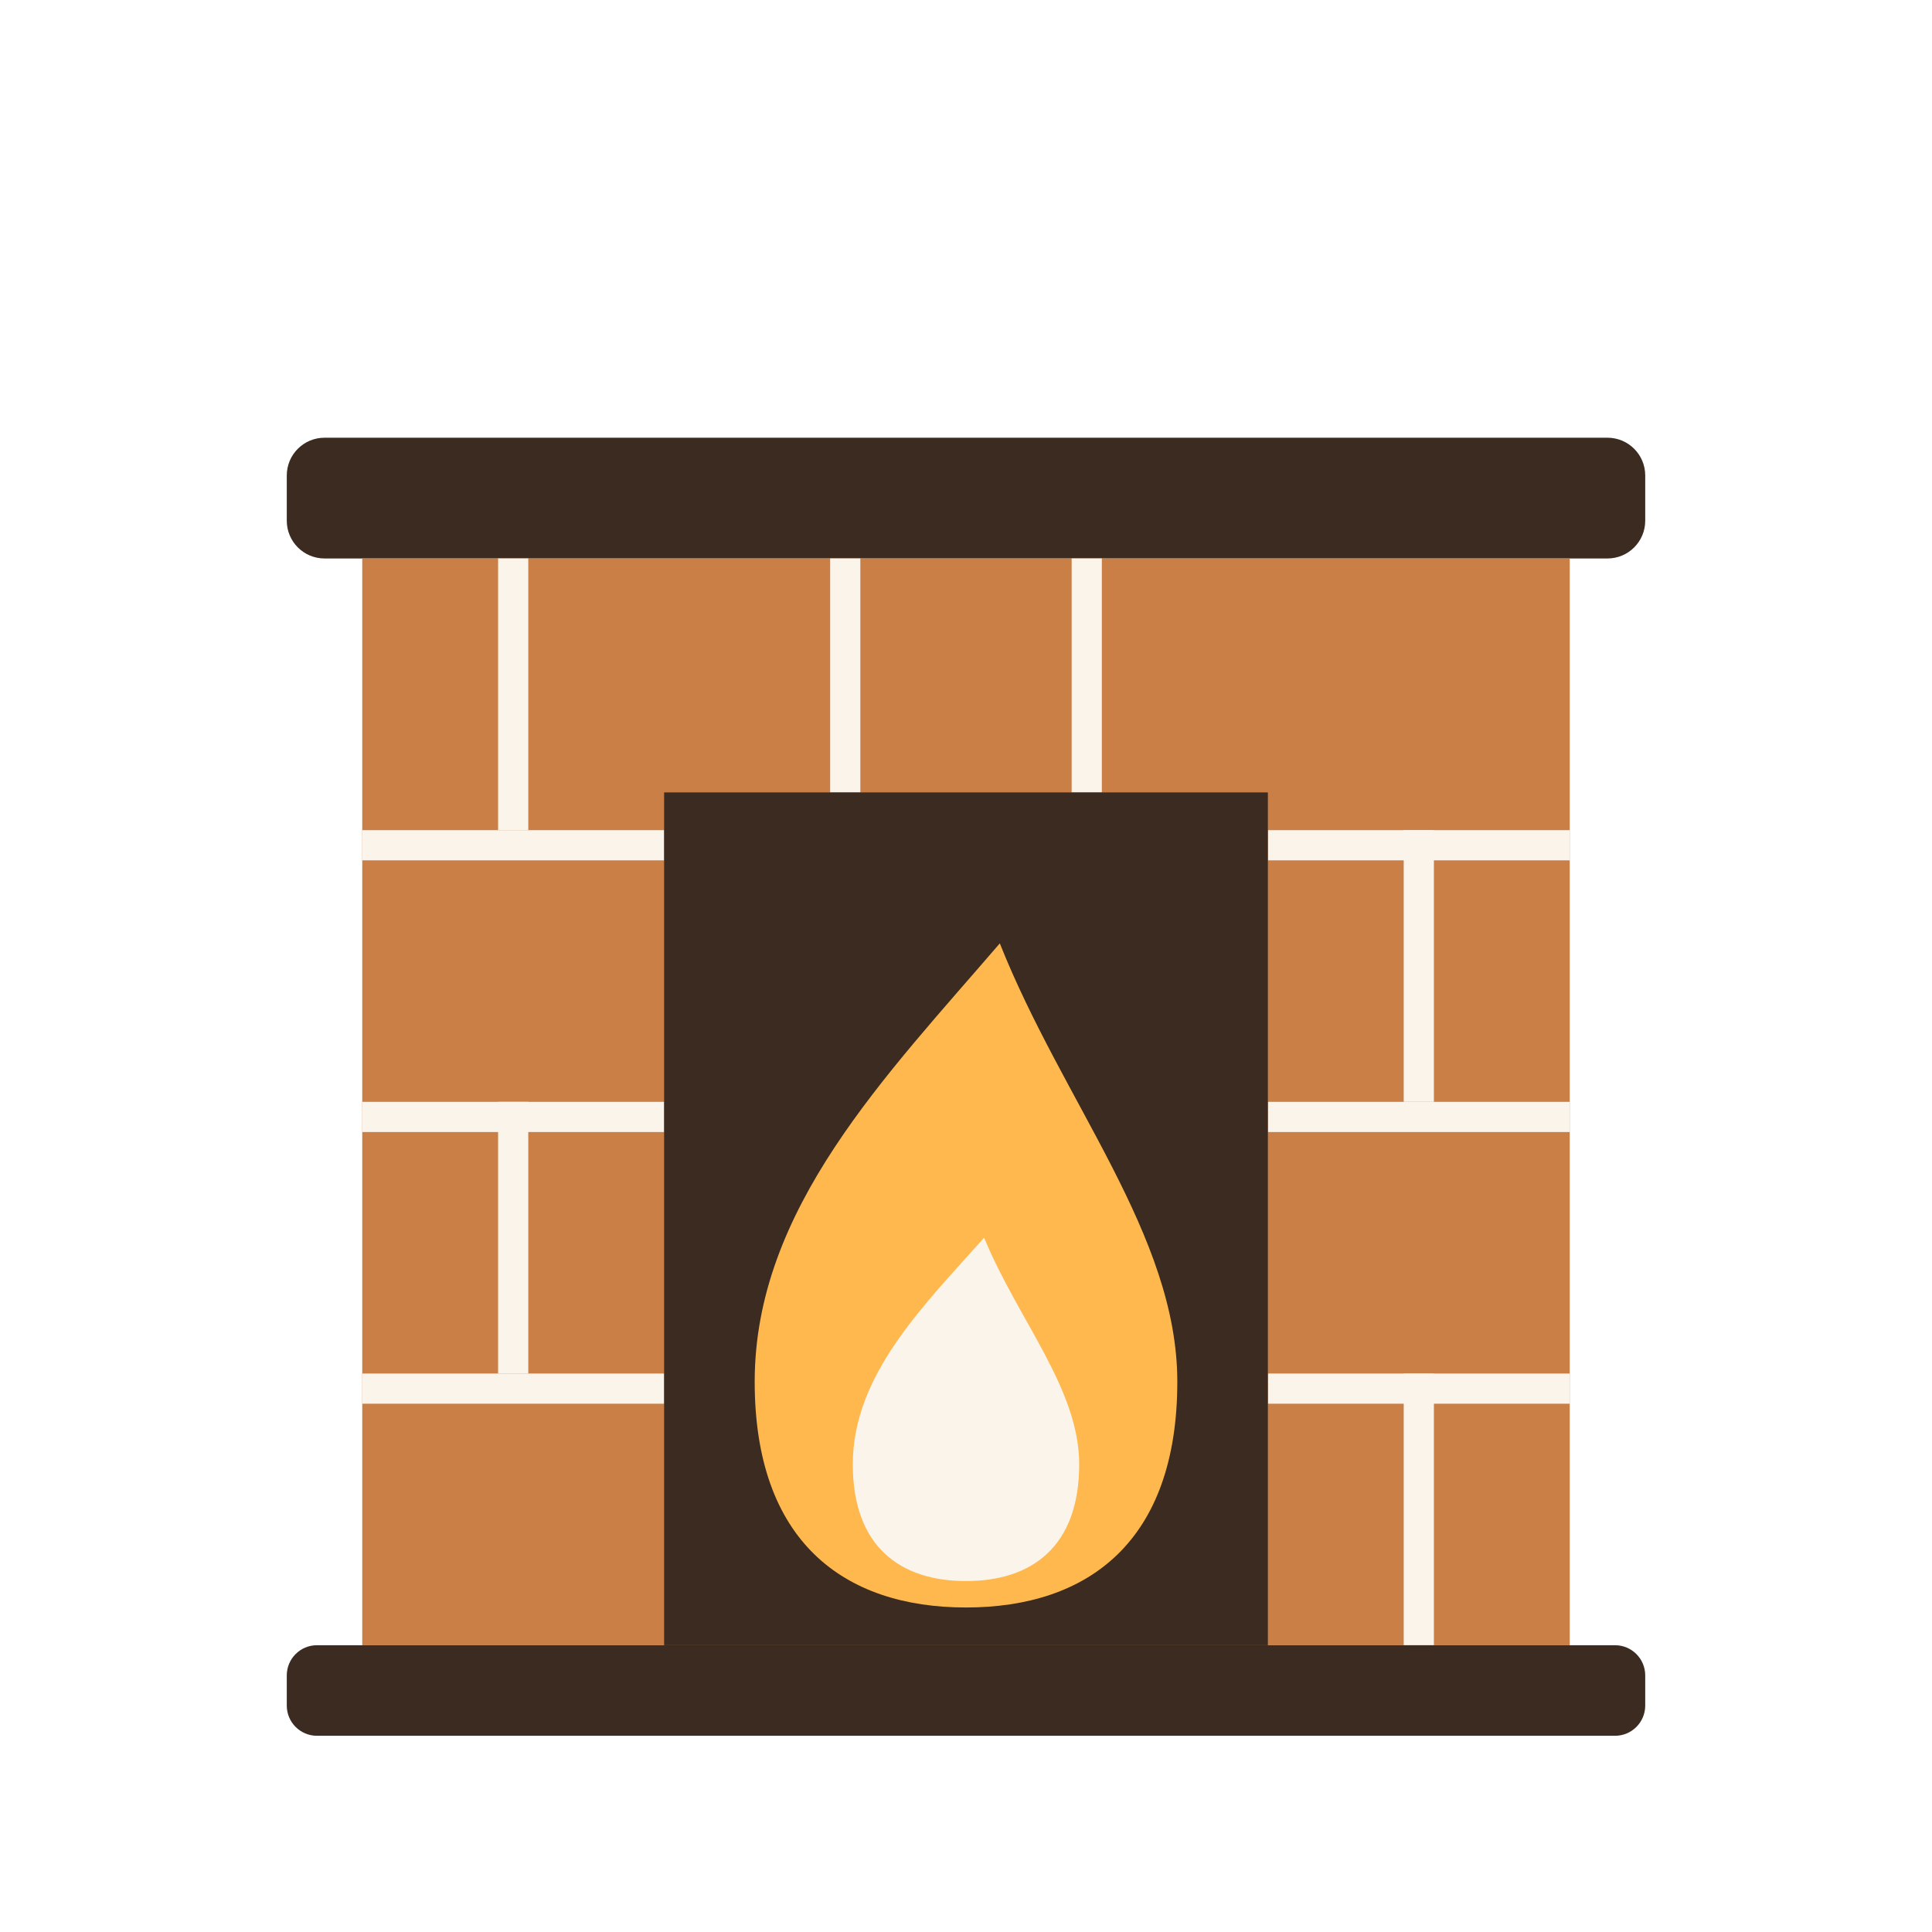
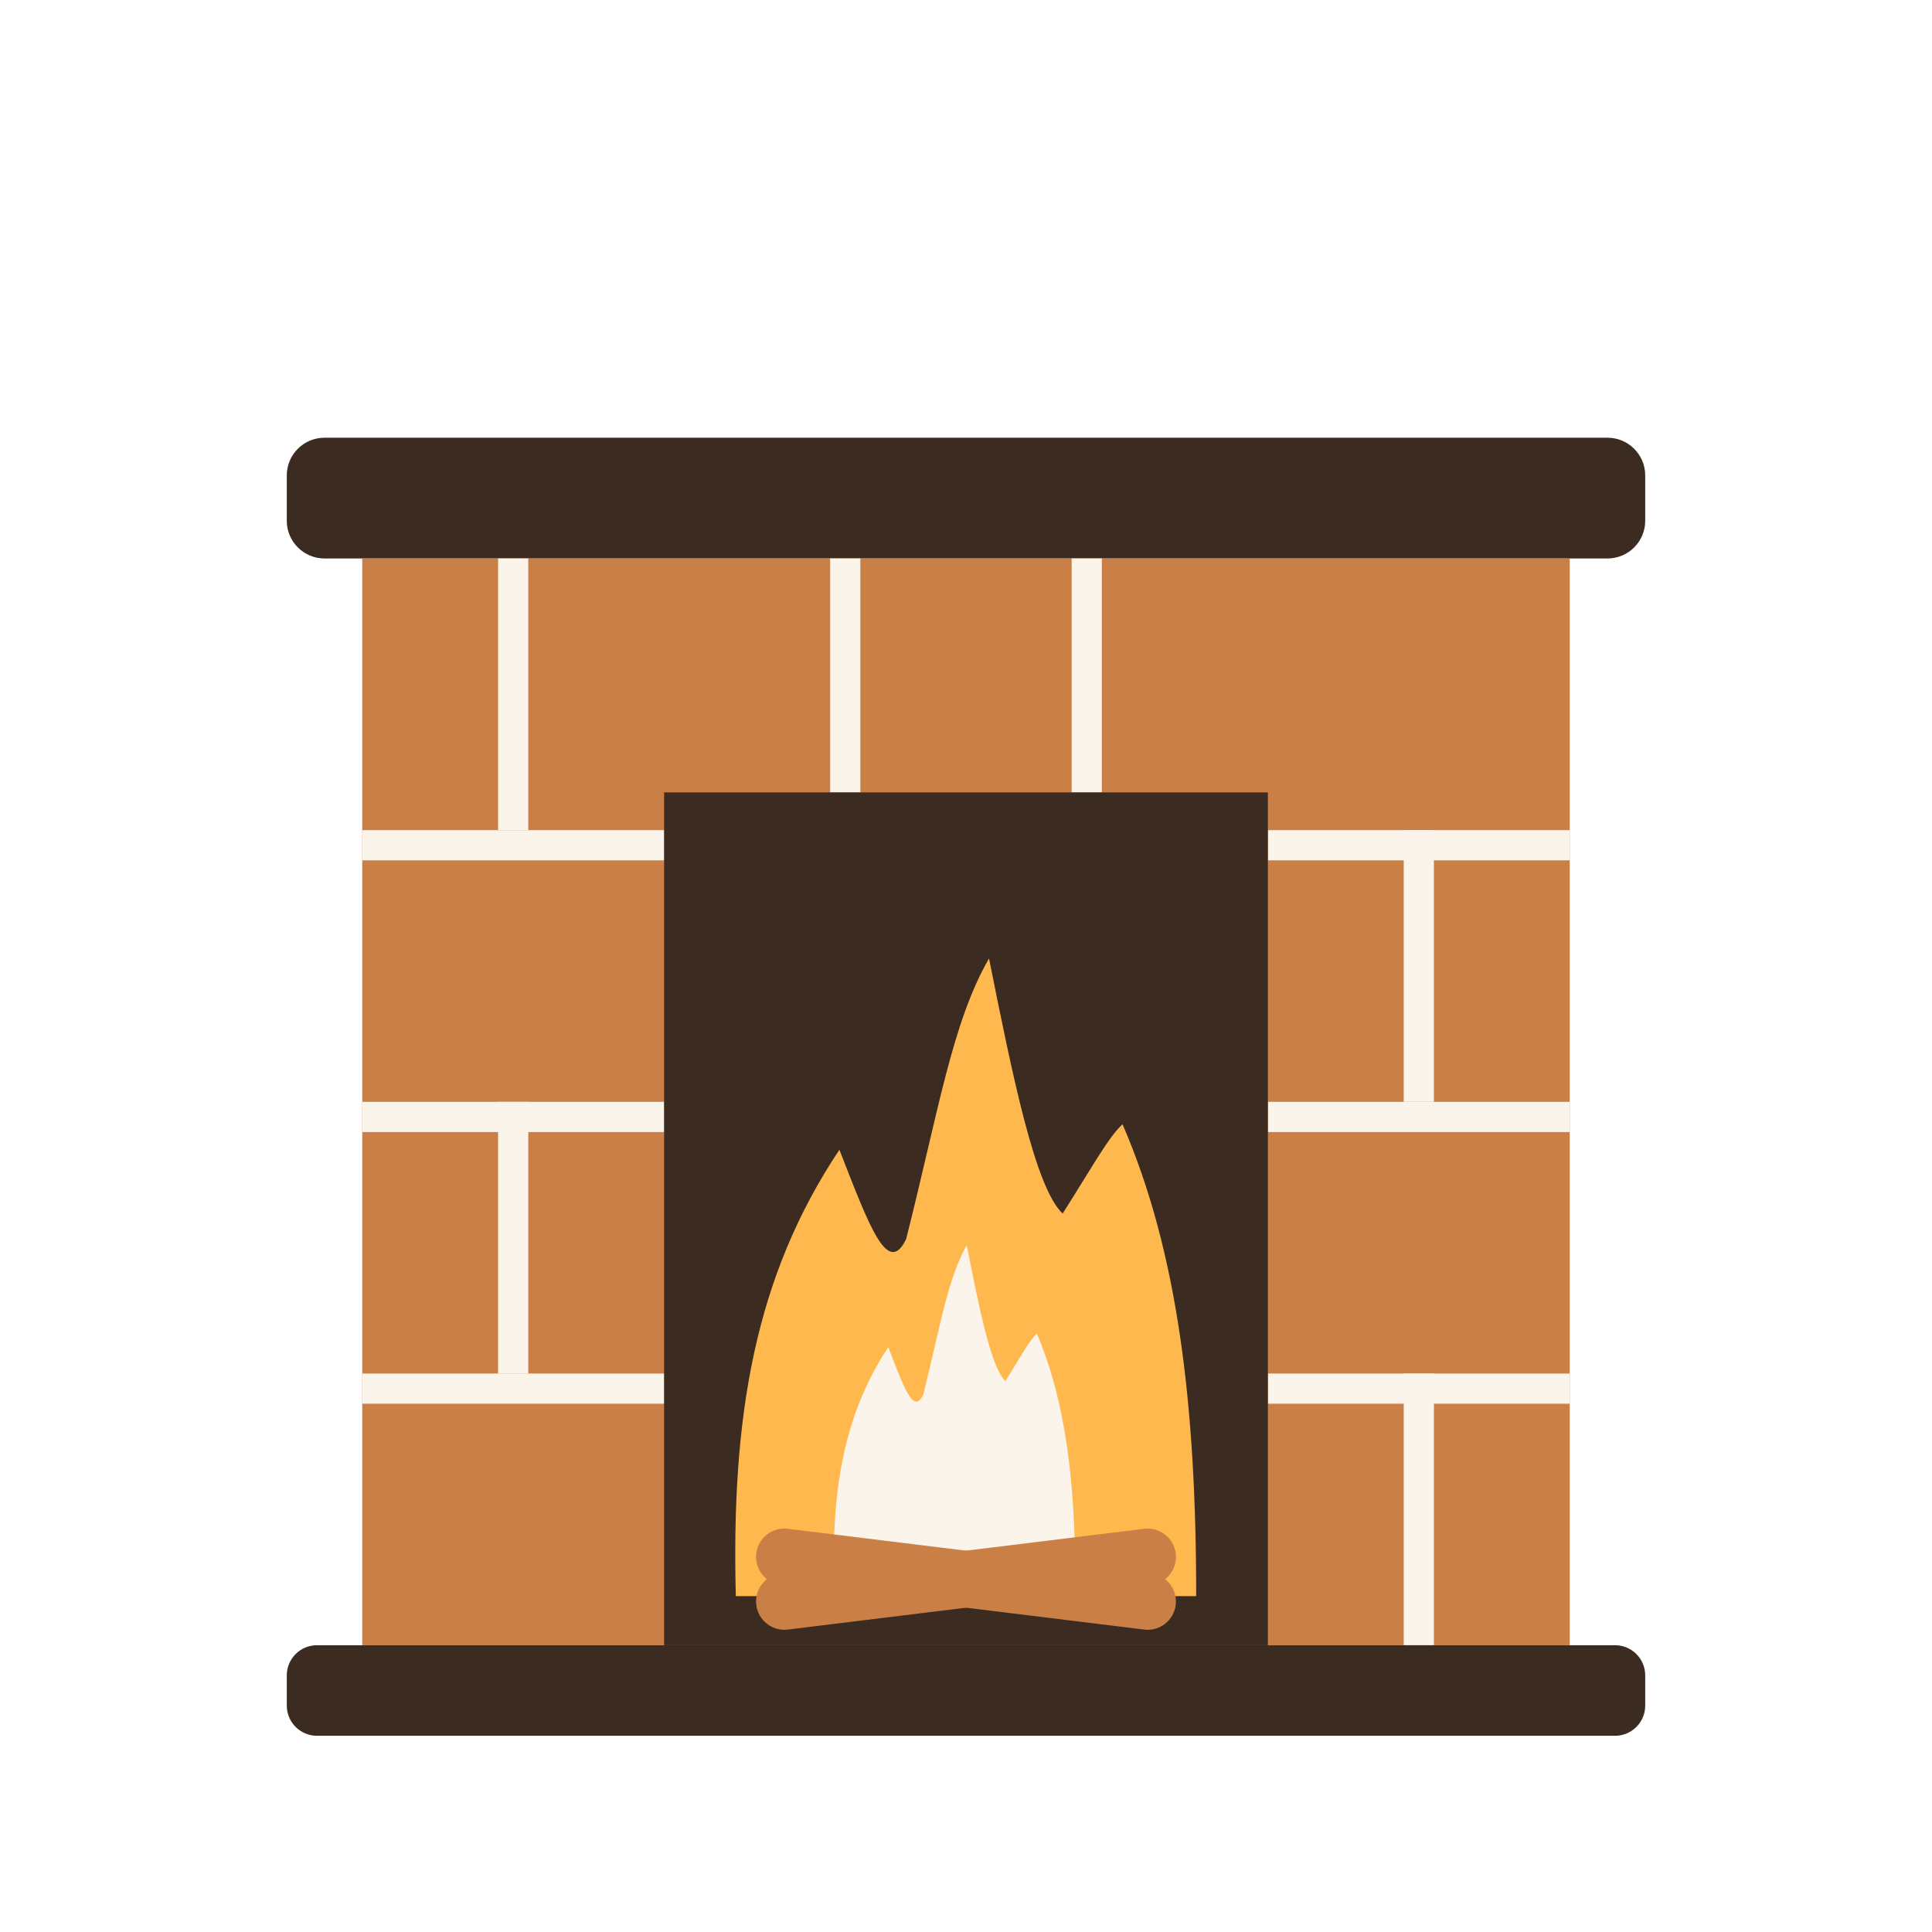
<svg xmlns="http://www.w3.org/2000/svg" viewBox="0 0 1024 1024" width="1024" height="1024">
  <rect x="152" y="232" width="720" height="64" rx="20" fill="#3B2B20" />
  <rect x="192" y="296" width="640" height="576" fill="#C97F45" />
  <rect x="192" y="440" width="160" height="16" fill="#FAF4EA" />
  <rect x="672" y="440" width="160" height="16" fill="#FAF4EA" />
  <rect x="192" y="584" width="160" height="16" fill="#FAF4EA" />
  <rect x="672" y="584" width="160" height="16" fill="#FAF4EA" />
  <rect x="192" y="728" width="160" height="16" fill="#FAF4EA" />
  <rect x="672" y="728" width="160" height="16" fill="#FAF4EA" />
  <rect x="264" y="296" width="16" height="144" fill="#FAF4EA" />
  <rect x="744" y="440" width="16" height="144" fill="#FAF4EA" />
  <rect x="264" y="584" width="16" height="144" fill="#FAF4EA" />
  <rect x="744" y="728" width="16" height="144" fill="#FAF4EA" />
  <rect x="440" y="296" width="16" height="124" fill="#FAF4EA" />
  <rect x="568" y="296" width="16" height="124" fill="#FAF4EA" />
  <rect x="352" y="420" width="320" height="452" fill="#3B2B20" />
-   <path d="M529.92 500 C563.52 584.48 624 654.88 624 732.32 C624 816.8 576.96 852 512 852 C447.04 852 400 816.8 400 732.32 C400 640.8 469.44 570.4 529.92 500 Z" fill="#FFB84D" />
-   <path d="M521.6 656 C539.6 699.68 572 736.08 572 776.12 C572 819.8 546.8 838 512 838 C477.2 838 452 819.8 452 776.12 C452 728.8 489.2 692.4 521.6 656 Z" fill="#FAF4EA" />
+   <path d="M390 846 C387.56 751.36 399.76 677 444.9 609.4 C460.76 649.96 470.52 677 480.28 656.72 C497.36 589.12 504.68 541.8 524.2 508 C536.4 568.84 548.6 629.68 563.24 643.2 C580.32 616.16 587.64 602.64 594.96 595.88 C624.24 663.48 634 744.6 634 846 Z" fill="#FFB84D" />
+   <path d="M442 840 C440.72 789.6 447.12 750 470.8 714 C479.12 735.6 484.24 750 489.36 739.2 C498.32 703.2 502.16 678 512.4 660 C518.8 692.4 525.2 724.8 532.88 732 C541.84 717.6 545.68 710.4 549.52 706.8 C564.88 742.8 570 786 570 840 Z" fill="#FAF4EA" />
+   <g fill="#C97F45">
+     <rect x="400" y="822" width="224" height="30" rx="15" transform="rotate(-7 512 837)" />
+     <rect x="400" y="822" width="224" height="30" rx="15" transform="rotate(7 512 837)" />
+   </g>
  <rect x="152" y="872" width="720" height="48" rx="16" fill="#3B2B20" />
</svg>
